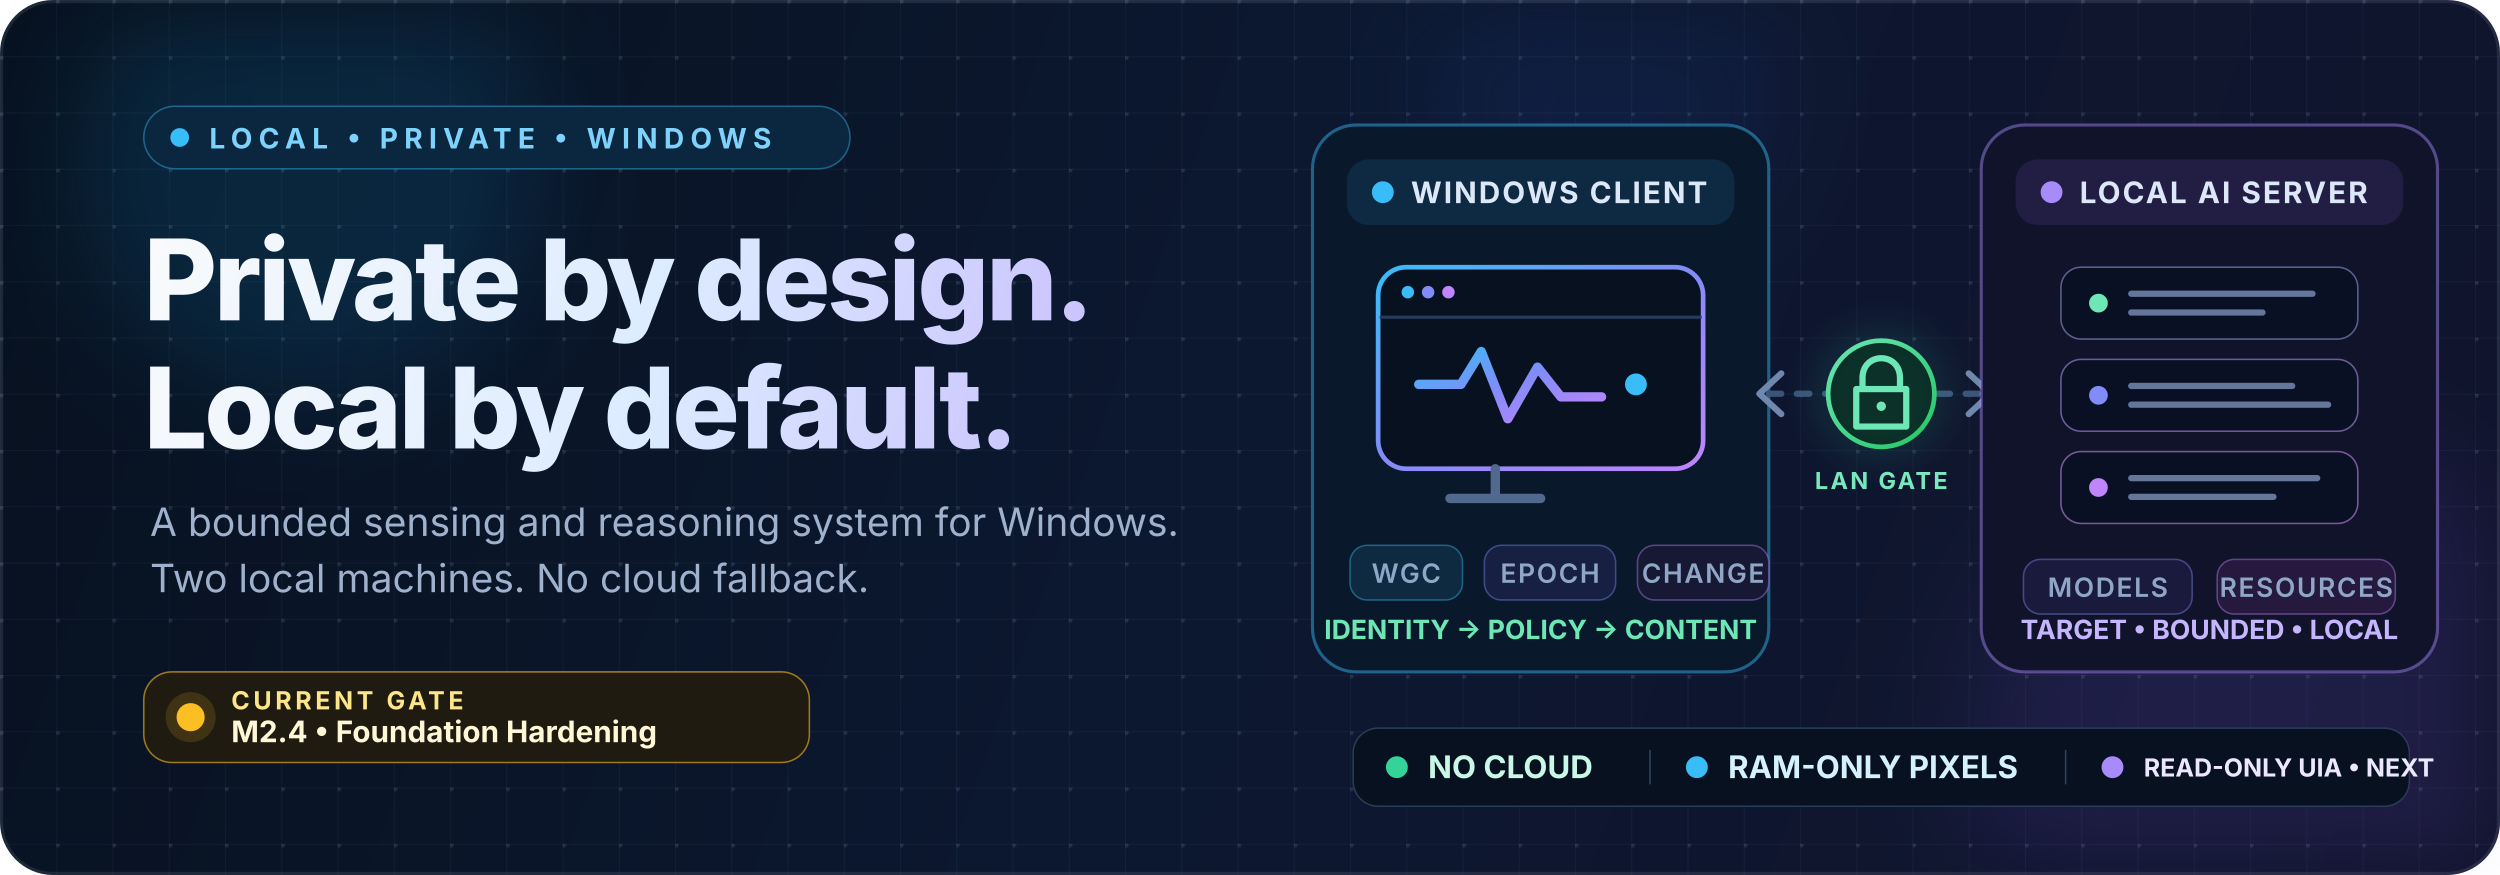
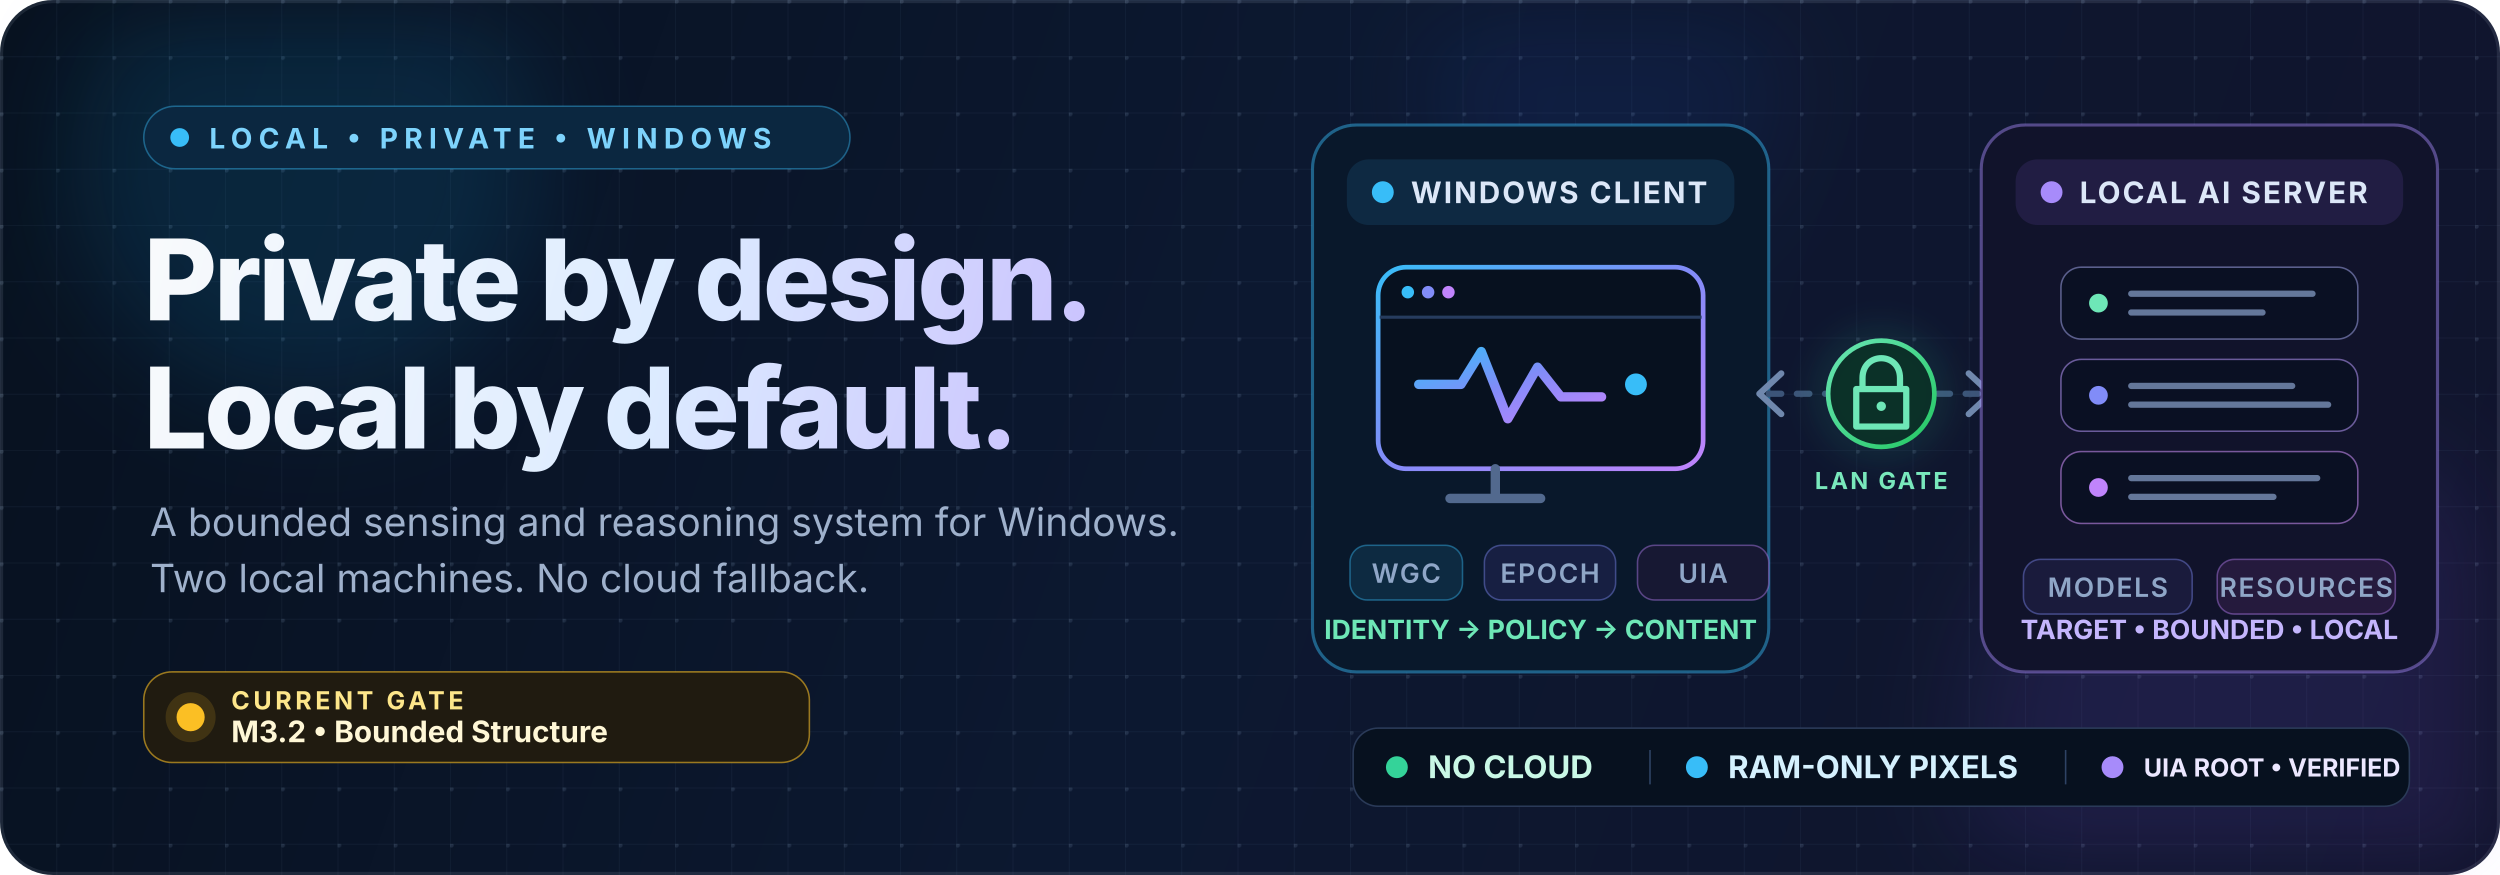
<svg xmlns="http://www.w3.org/2000/svg" viewBox="0 0 1600 560" role="img" aria-labelledby="title desc">
  <defs>
    <linearGradient id="heroBg" x1="0" y1="0" x2="1600" y2="560" gradientUnits="userSpaceOnUse">
      <stop stop-color="#07111F" />
      <stop offset="0.48" stop-color="#0C1830" />
      <stop offset="1" stop-color="#11142D" />
    </linearGradient>
    <linearGradient id="headline" x1="95" y1="170" x2="760" y2="348" gradientUnits="userSpaceOnUse">
      <stop stop-color="#F8FAFC" />
      <stop offset="0.48" stop-color="#DCEBFF" />
      <stop offset="1" stop-color="#C4B5FD" />
    </linearGradient>
    <linearGradient id="accent" x1="0" y1="0" x2="1" y2="1">
      <stop stop-color="#38BDF8" />
      <stop offset="0.48" stop-color="#818CF8" />
      <stop offset="1" stop-color="#C084FC" />
    </linearGradient>
    <linearGradient id="safe" x1="0" y1="0" x2="1" y2="1">
      <stop stop-color="#6EE7B7" />
      <stop offset="1" stop-color="#22C55E" />
    </linearGradient>
    <pattern id="grid" width="36" height="36" patternUnits="userSpaceOnUse">
      <path d="M36 0H0V36" fill="none" stroke="#8BA4CC" stroke-opacity="0.07" />
      <circle cx="1" cy="1" r="1.4" fill="#A8C2EA" fill-opacity="0.14" />
    </pattern>
    <filter id="blur" x="-80%" y="-80%" width="260%" height="260%">
      <feGaussianBlur stdDeviation="34" />
    </filter>
    <filter id="smallGlow" x="-80%" y="-80%" width="260%" height="260%">
      <feGaussianBlur stdDeviation="8" />
    </filter>
    <style>
      text { font-family: "Segoe UI", Inter, Arial, sans-serif; }
      .caps { font-weight: 700; letter-spacing: 4px; }
      .muted { fill: #9FB1CC; }
      .label { fill: #DCE7F8; font-size: 19px; font-weight: 700; letter-spacing: 1.3px; }
      .micro { fill: #8FA6C7; font-size: 17px; font-weight: 600; letter-spacing: 1px; }
    </style>
  </defs>
  <rect width="1600" height="560" rx="34" fill="url(#heroBg)" />
  <rect width="1600" height="560" rx="34" fill="url(#grid)" />
  <circle cx="196" cy="105" r="150" fill="#0EA5E9" opacity="0.13" filter="url(#blur)" />
  <circle cx="1460" cy="478" r="200" fill="#8B5CF6" opacity="0.12" filter="url(#blur)" />
  <circle cx="1026" cy="55" r="110" fill="#2563EB" opacity="0.09" filter="url(#blur)" />
  <g transform="translate(92 68)">
    <rect width="452" height="40" rx="20" fill="#0B2740" stroke="#38BDF8" stroke-opacity="0.42" />
    <circle cx="23" cy="20" r="6" fill="#38BDF8" />
    <text x="42" y="27" fill="#7DD3FC" font-size="18" class="caps">LOCAL • PRIVATE • WINDOWS</text>
  </g>
  <text x="92" y="205" fill="url(#headline)" font-size="72" font-weight="780" letter-spacing="-2">Private by design.</text>
  <text x="92" y="287" fill="url(#headline)" font-size="72" font-weight="780" letter-spacing="-2">Local by default.</text>
  <text x="96" y="343" class="muted" font-size="25">A bounded sensing and reasoning system for Windows.</text>
  <text x="96" y="379" class="muted" font-size="25">Two local machines. No cloud fallback.</text>
  <g transform="translate(92 430)">
    <rect width="426" height="58" rx="18" fill="#201B10" stroke="#FBBF24" stroke-opacity="0.58" />
    <circle cx="30" cy="29" r="9" fill="#FBBF24" />
    <circle cx="30" cy="29" r="16" fill="#FBBF24" opacity="0.15" />
    <text x="56" y="24" fill="#FDE68A" font-size="16" font-weight="700" letter-spacing="2.3">CURRENT GATE</text>
-     <text x="56" y="45" fill="#FFF7D6" font-size="19" font-weight="700">M2.4 • Foundation Hardening</text>
+     <text x="56" y="45" fill="#FFF7D6" font-size="19" font-weight="700">M3.2 • Bounded Structure</text>
  </g>
  <g transform="translate(840 80)">
    <rect x="0" y="0" width="292" height="350" rx="28" fill="#09182B" stroke="#38BDF8" stroke-opacity="0.45" stroke-width="2" />
    <rect x="22" y="22" width="248" height="42" rx="14" fill="#0E2942" />
    <circle cx="45" cy="43" r="7" fill="#38BDF8" />
    <text x="63" y="50" class="label">WINDOWS CLIENT</text>
    <rect x="42" y="91" width="208" height="129" rx="18" fill="#07111F" stroke="url(#accent)" stroke-width="3" />
    <path d="M43 123H249" stroke="#263C5E" stroke-width="2" />
    <circle cx="61" cy="107" r="4" fill="#38BDF8" />
    <circle cx="74" cy="107" r="4" fill="#818CF8" />
    <circle cx="87" cy="107" r="4" fill="#C084FC" />
    <path d="M68 166H95L108 145L125 188L144 155L159 174H185" fill="none" stroke="url(#accent)" stroke-width="6" stroke-linecap="round" stroke-linejoin="round" />
    <circle cx="207" cy="166" r="7" fill="#38BDF8" />
    <path d="M117 220V239M88 239H146" stroke="#52698E" stroke-width="6" stroke-linecap="round" />
    <g transform="translate(24 269)">
      <rect width="72" height="35" rx="11" fill="#0D2A41" stroke="#38BDF8" stroke-opacity="0.42" />
      <text x="36" y="24" text-anchor="middle" class="micro">WGC</text>
      <rect x="86" width="84" height="35" rx="11" fill="#171F42" stroke="#818CF8" stroke-opacity="0.42" />
      <text x="128" y="24" text-anchor="middle" class="micro">EPOCH</text>
      <rect x="184" width="84" height="35" rx="11" fill="#171833" stroke="#C084FC" stroke-opacity="0.42" />
-       <text x="226" y="24" text-anchor="middle" class="micro">CHANGE</text>
+       <text x="226" y="24" text-anchor="middle" class="micro">UIA</text>
    </g>
    <text x="146" y="329" text-anchor="middle" fill="#6EE7B7" font-size="17" font-weight="700">IDENTITY → POLICY → CONTENT</text>
  </g>
  <path d="M1132 252H1268" stroke="#3C5478" stroke-width="4" stroke-linecap="round" stroke-dasharray="8 10" />
  <path d="M1140 239L1126 252L1140 265M1260 239L1274 252L1260 265" fill="none" stroke="#7088AD" stroke-width="4" stroke-linecap="round" stroke-linejoin="round" />
  <circle cx="1204" cy="252" r="34" fill="#08231E" stroke="url(#safe)" stroke-width="3" />
  <circle cx="1204" cy="252" r="47" fill="#34D399" opacity="0.08" filter="url(#smallGlow)" />
  <path d="M1192 249V242C1192 225 1216 225 1216 242V249M1188 249H1220V273H1188Z" fill="none" stroke="#6EE7B7" stroke-width="4" stroke-linejoin="round" />
  <circle cx="1204" cy="260" r="3" fill="#6EE7B7" />
  <text x="1204" y="313" text-anchor="middle" fill="#79E8BC" font-size="15" font-weight="700" letter-spacing="1.5">LAN GATE</text>
  <g transform="translate(1268 80)">
    <rect x="0" y="0" width="292" height="350" rx="28" fill="#11132B" stroke="#A78BFA" stroke-opacity="0.45" stroke-width="2" />
    <rect x="22" y="22" width="248" height="42" rx="14" fill="#211D43" />
    <circle cx="45" cy="43" r="7" fill="#A78BFA" />
    <text x="63" y="50" class="label">LOCAL AI SERVER</text>
    <g transform="translate(51 91)">
      <rect x="0" y="0" width="190" height="46" rx="13" fill="#0A1023" stroke="#5B5F8D" />
      <circle cx="24" cy="23" r="6" fill="#6EE7B7" />
      <path d="M45 17H161M45 29H129" stroke="#64779A" stroke-width="4" stroke-linecap="round" />
      <rect x="0" y="59" width="190" height="46" rx="13" fill="#0A1023" stroke="#6A5B9A" />
      <circle cx="24" cy="82" r="6" fill="#818CF8" />
      <path d="M45 76H148M45 88H171" stroke="#64779A" stroke-width="4" stroke-linecap="round" />
      <rect x="0" y="118" width="190" height="46" rx="13" fill="#0A1023" stroke="#79589C" />
      <circle cx="24" cy="141" r="6" fill="#C084FC" />
      <path d="M45 135H164M45 147H136" stroke="#64779A" stroke-width="4" stroke-linecap="round" />
    </g>
    <g transform="translate(27 278)">
      <rect width="108" height="35" rx="11" fill="#1A1B3C" stroke="#818CF8" stroke-opacity="0.42" />
      <text x="54" y="24" text-anchor="middle" class="micro">MODELS</text>
      <rect x="124" width="114" height="35" rx="11" fill="#251A3D" stroke="#C084FC" stroke-opacity="0.42" />
      <text x="181" y="24" text-anchor="middle" class="micro">RESOURCES</text>
    </g>
    <text x="146" y="329" text-anchor="middle" fill="#C4B5FD" font-size="17" font-weight="700">TARGET • BOUNDED • LOCAL</text>
  </g>
  <g transform="translate(866 466)">
    <rect width="676" height="50" rx="16" fill="#07111F" stroke="#2A3A58" />
    <circle cx="28" cy="25" r="7" fill="#34D399" />
    <text x="48" y="32" fill="#C9F8E6" font-size="20" font-weight="700">NO CLOUD</text>
    <path d="M190 14V36" stroke="#2E4365" />
    <circle cx="220" cy="25" r="7" fill="#38BDF8" />
    <text x="240" y="32" fill="#D5F1FE" font-size="20" font-weight="700">RAM-ONLY PIXELS</text>
    <path d="M456 14V36" stroke="#2E4365" />
    <circle cx="486" cy="25" r="7" fill="#A78BFA" />
-     <text x="506" y="31" fill="#ECE7FF" font-size="16" font-weight="700">READ-ONLY UIA • NEXT</text>
+     <text x="506" y="31" fill="#ECE7FF" font-size="16" font-weight="700">UIA ROOT • VERIFIED</text>
  </g>
  <rect x="1" y="1" width="1598" height="558" rx="33" fill="none" stroke="#DCEBFF" stroke-opacity="0.1" stroke-width="2" />
</svg>
